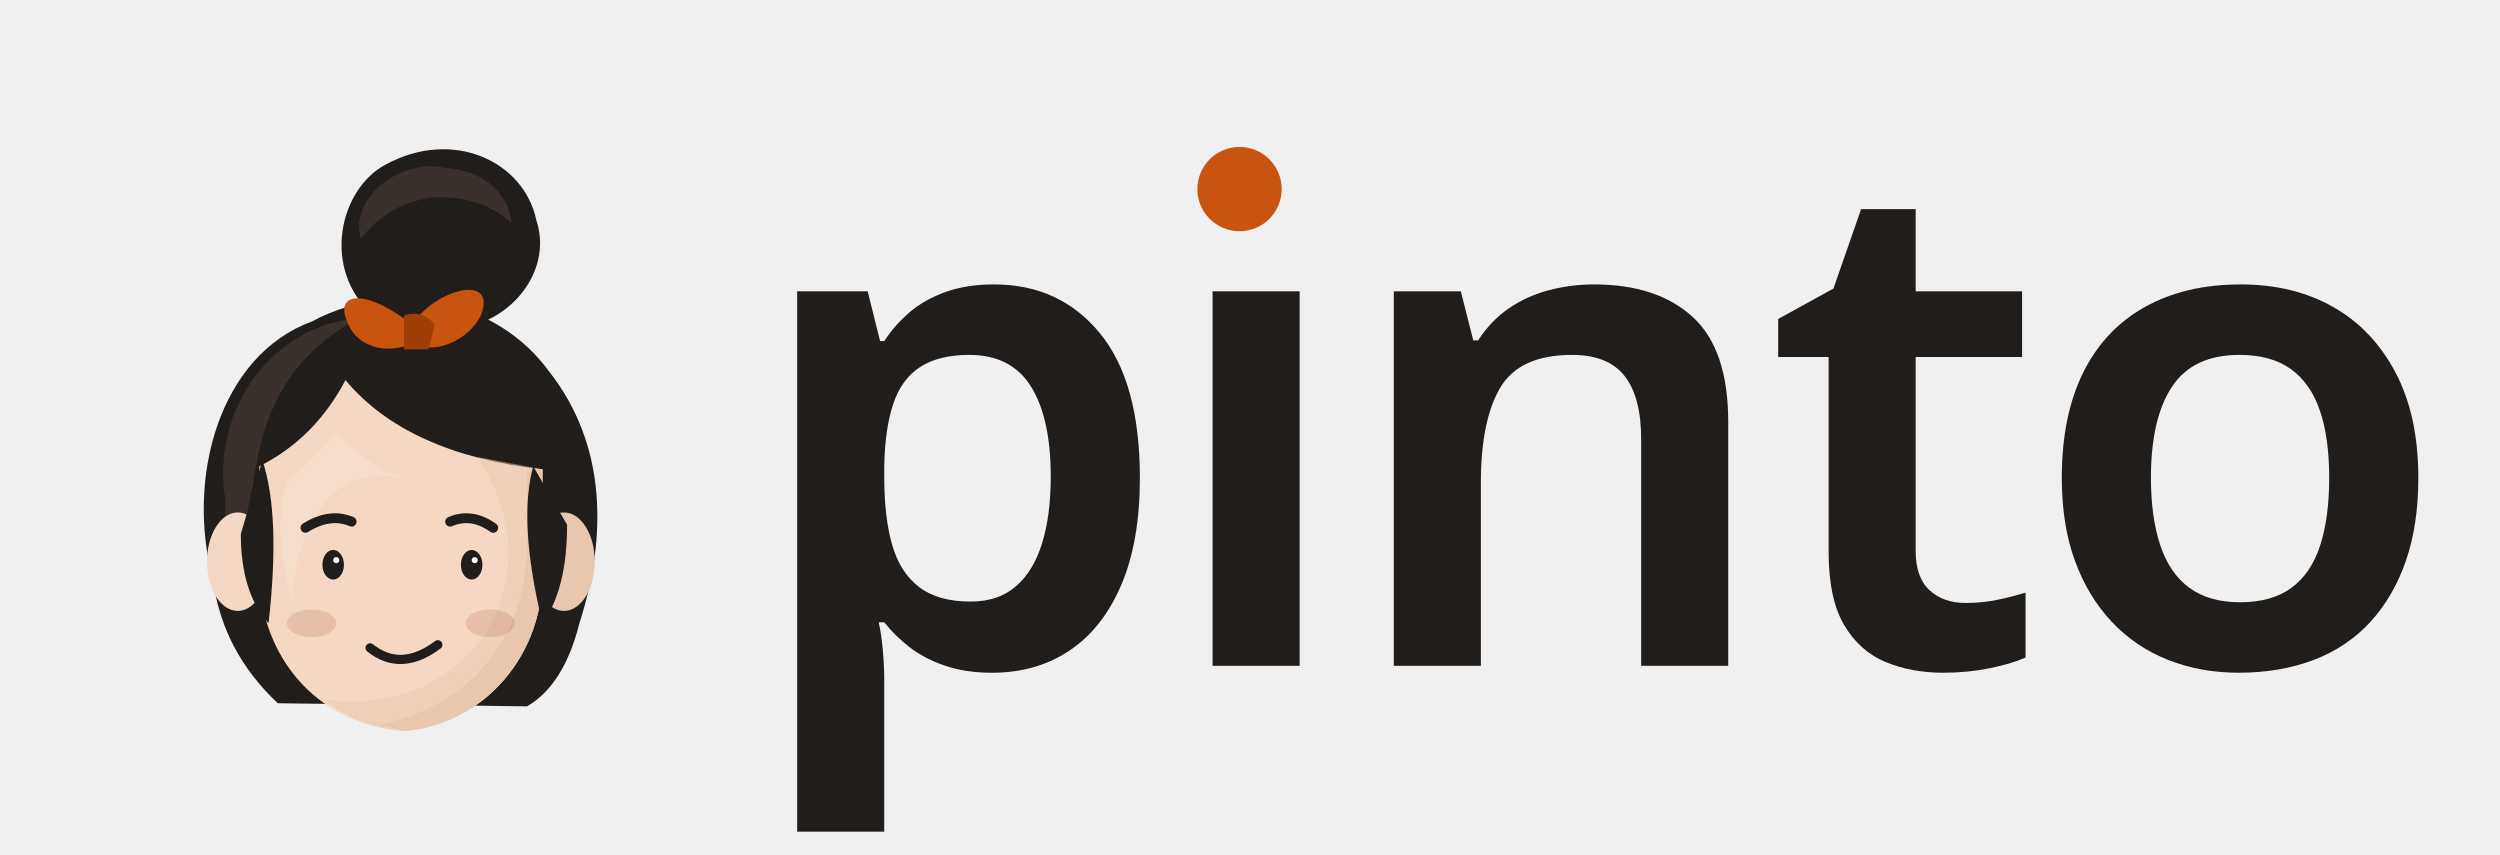
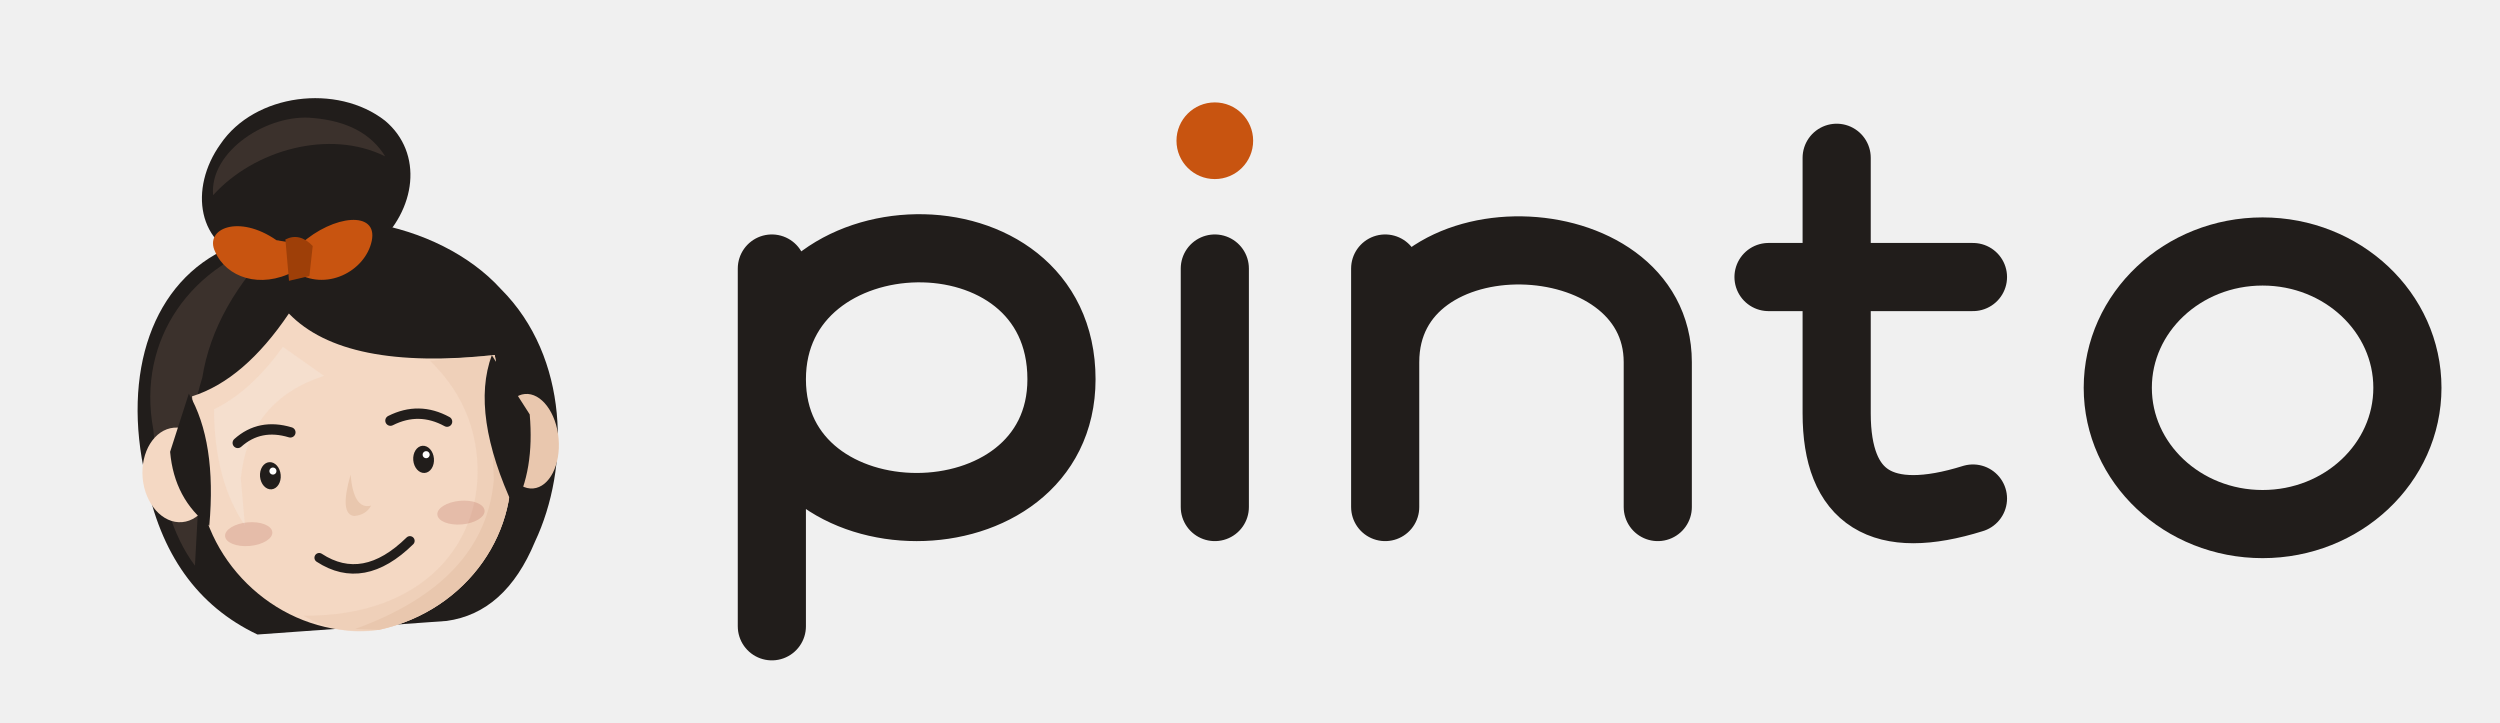
- <svg xmlns="http://www.w3.org/2000/svg" viewBox="0 0 199 68">
-   <g transform="translate(3 6)scale(.245)">
-     <path fill="#211d1b" d="M109 78c-17-15-11-41 4-49 22-12 45-1 49 18 5 15-6 30-20 34Z" />
-     <path fill="#3b312c" d="M105 53c-4-14 14-26 27-23 14 1 21 9 22 18-12-11-35-13-49 5" />
-     <path fill="#211d1b" d="M57 164c-9-33 2-73 32-84 28-15 61-6 77 16 19 24 19 54 10 82q-5 20-17 27l-81-1q-18-17-21-40" />
-     <path fill="#3b312c" d="M61 138c-5-30 16-57 43-59-22 12-31 30-34 54q-6 22 3 41-13-11-12-36" />
-     <path fill="#c85410" d="M119 79c-14-10-23-8-18 2 3 7 12 10 21 6 7 4 18-1 22-9 5-13-12-9-20 0Z" />
-     <path fill="#9e3f08" d="M119 78q6-2 10 3l-2 8h-8Z" />
-     <ellipse cx="65" cy="158" fill="#f4d8c3" rx="10" ry="16" />
-     <ellipse cx="171" cy="158" fill="#e9c7ae" rx="10" ry="16" />
-     <path fill="#f4d8c3" d="M72 127q18-9 28-28 20 24 64 29v32c1 28-19 51-45 53-27-2-45-22-47-48Z" />
-     <path fill="#e9c7ae" d="m143 124 21 4v32c1 28-19 51-45 53q-15-1-25-10c37 4 59-21 59-48q0-15-10-31" opacity=".5" />
-     <path fill="#e9c7ae" d="M159 128h5v32c1 28-19 51-45 53l-8-2c33-7 49-32 48-62Z" />
-     <path fill="#f7efe8" d="M81 132q8-7 16-16 10 11 23 15c-13-3-25 2-29 12q-8 11-8 28-7-21-2-39" opacity=".25" />
-     <path fill="#211d1b" d="M73 125q6 18 2 53-9-10-9-29Zm88 2q-5 18 3 51 8-11 8-32Z" />
-     <path fill="none" stroke="#211d1b" stroke-linecap="round" stroke-width="3.2" d="M87 147q8-5 15-2m32 0q7-3 14 2" />
-     <ellipse cx="96" cy="159" fill="#211d1b" rx="3.5" ry="4.8" />
-     <ellipse cx="141" cy="159" fill="#211d1b" rx="3.5" ry="4.8" />
-     <circle cx="97" cy="157.5" r="1" fill="#fff" />
-     <circle cx="142" cy="157.5" r="1" fill="#fff" />
-     <ellipse cx="89" cy="178" fill="#a94c3f" opacity=".18" rx="8" ry="4.5" />
-     <ellipse cx="147" cy="178" fill="#a94c3f" opacity=".18" rx="8" ry="4.5" />
-     <path fill="none" stroke="#211d1b" stroke-linecap="round" stroke-width="3" d="M108 186q10 8 22-1" />
+ <svg xmlns="http://www.w3.org/2000/svg" viewBox="0 0 270 78">
+   <g transform="rotate(-5 38.4 46.4)scale(.32)">
+     <path fill="#211d1b" d="M90 85c-18-6-19-26-7-40 13-16 41-17 56-3 12 12 8 31-7 42Z" />
+     <path fill="#3b312c" d="M79 62c0-15 21-26 36-23q17 3 23 15c-18-11-44-6-59 8" />
+     <path fill="#211d1b" d="M48 155c-5-36 8-66 35-75 28-15 71-3 90 22 21 25 18 62 4 86q-12 23-32 24l-64-1q-29-17-33-56" />
+     <path fill="#3b312c" d="M52 139c-3-31 18-55 48-60q-24 20-30 44-9 22-5 42l-3 21q-10-16-10-47" />
+     <path fill="#c85410" d="M99 79c-12-10-24-6-21 2 3 9 14 14 26 9 10 8 24 2 27-8s-12-10-24-1Z" />
+     <path fill="#9e3f08" d="M102 79q5-2 9 3l-2 10-7 1Z" />
+     <ellipse cx="59" cy="155" fill="#f4d8c3" rx="12" ry="16" />
+     <ellipse cx="178" cy="154" fill="#e9c7ae" rx="10" ry="16" />
+     <path fill="#f4d8c3" d="M66 129q18-4 35-25 17 21 68 20l2 33c2 26-18 52-49 56-29 1-53-22-56-49Z" />
+     <path fill="#e9c7ae" d="M147 124h22l2 33c2 26-18 52-49 56q-14 1-25-7c41 4 63-20 63-48q0-19-13-34" opacity=".44" />
+     <path fill="#e9c7ae" d="m167 125 2-1 2 33c2 26-18 52-49 56l-8-1q45-12 51-46Z" />
+     <path fill="#f7efe8" d="M73 134q13-5 25-19l13 11q-26 6-31 32v16q-9-16-7-40" opacity=".28" />
+     <path fill="#211d1b" d="M65 128q8 17 3 45-11-10-11-26Zm103-4q-9 19 3 52 8-12 8-31Z" />
+     <path fill="none" stroke="#211d1b" stroke-linecap="round" stroke-width="3.5" d="M80 146q8-6 18-2m34-1q10-4 19 2" />
+     <ellipse cx="90" cy="158" fill="#211d1b" rx="3.5" ry="4.6" />
+     <ellipse cx="142" cy="157" fill="#211d1b" rx="3.5" ry="4.6" />
+     <circle cx="91" cy="156.5" r="1.2" fill="#fff" />
+     <circle cx="143" cy="155.5" r="1.2" fill="#fff" />
+     <path fill="#e9c7ae" d="M117 160q-5 13 0 14 4 0 6-3-6 1-6-11" />
+     <ellipse cx="81" cy="177" fill="#a94c3f" opacity=".2" rx="8" ry="4" />
+     <ellipse cx="153" cy="176" fill="#a94c3f" opacity=".2" rx="8" ry="4" />
+     <path fill="none" stroke="#211d1b" stroke-linecap="round" stroke-width="3.2" d="M104 187q14 11 31-3" />
  </g>
-   <path fill="#211d1b" d="M79.13 22.64q5.225 0 8.415 3.877 3.19 3.878 3.19 11.523 0 5.06-1.485 8.525t-4.125 5.225-6.16 1.76q-2.145 0-3.795-.578-1.65-.577-2.805-1.485-1.155-.907-1.98-1.952h-.44q.22.99.33 2.228.11 1.237.11 2.337v12.1h-6.93V23.19h5.61l.99 3.96h.33q.825-1.265 2.007-2.282t2.86-1.623 3.878-.605m-1.98 5.61q-2.42 0-3.905.962-1.485.963-2.145 2.943t-.715 4.95v.88q0 3.19.632 5.39.633 2.2 2.145 3.355t4.098 1.155q2.2 0 3.602-1.21 1.403-1.21 2.09-3.437.688-2.228.688-5.308 0-4.62-1.567-7.15-1.568-2.53-4.923-2.53" aria-label="p" />
-   <path fill="#211d1b" d="M103.452 53h-6.93V23.19h6.93Z" aria-label="ı" />
-   <circle cx="98.667" cy="15.05" r="3.355" fill="#c85410" />
-   <path fill="#211d1b" d="M126.897 22.64q5.005 0 7.837 2.585 2.833 2.585 2.833 8.36V53h-6.93V34.96q0-3.355-1.32-5.033-1.32-1.677-4.18-1.677-4.18 0-5.72 2.613t-1.54 7.562V53h-6.93V23.19h5.335l.99 3.905h.385q.99-1.54 2.42-2.53t3.19-1.458 3.63-.467" aria-label="n" />
-   <path fill="#211d1b" d="M156.448 47.995q1.32 0 2.53-.247 1.21-.248 2.255-.578v5.17q-1.1.495-2.86.852-1.76.358-3.685.358-2.53 0-4.592-.852-2.063-.853-3.3-2.943-1.238-2.09-1.238-5.83v-15.51h-4.015V25.39l4.4-2.42 2.2-6.325h4.345v6.545h8.47v5.225h-8.47V43.87q0 2.09 1.1 3.108 1.1 1.017 2.86 1.017" aria-label="t" />
-   <path fill="#211d1b" d="M192.499 38.04q0 3.74-.99 6.6t-2.832 4.868-4.51 3.024-5.968 1.018q-3.025 0-5.61-1.017-2.585-1.018-4.482-3.026t-2.943-4.867-1.045-6.6q0-4.95 1.705-8.387t4.922-5.225 7.618-1.788q4.18 0 7.343 1.787 3.162 1.788 4.977 5.226t1.815 8.387m-21.285 0q0 3.135.743 5.363.742 2.227 2.31 3.382 1.567 1.155 4.042 1.155 2.53 0 4.097-1.155t2.283-3.382.715-5.363q0-3.19-.742-5.363-.743-2.172-2.31-3.3t-4.098-1.127q-3.685 0-5.362 2.53t-1.678 7.26" aria-label="o" />
+   <g transform="matrix(.92 0 0 .92 76 6)">
+     <g fill="none" stroke="#211d1b" stroke-linecap="round" stroke-linejoin="round" stroke-width="8">
+       <path d="M8 25v42m0-29c0-20 34-21 34 0 0 20-34 20-34 0m52-13v28m20 0V25m0 11c0-18 32-17 32 0v17m21-41v30q0 15 16 10m-24-26h24" />
+       <ellipse cx="183" cy="39" rx="17" ry="16" />
+     </g>
+     <circle cx="60" cy="10" r="4.5" fill="#c85410" />
+   </g>
</svg>
